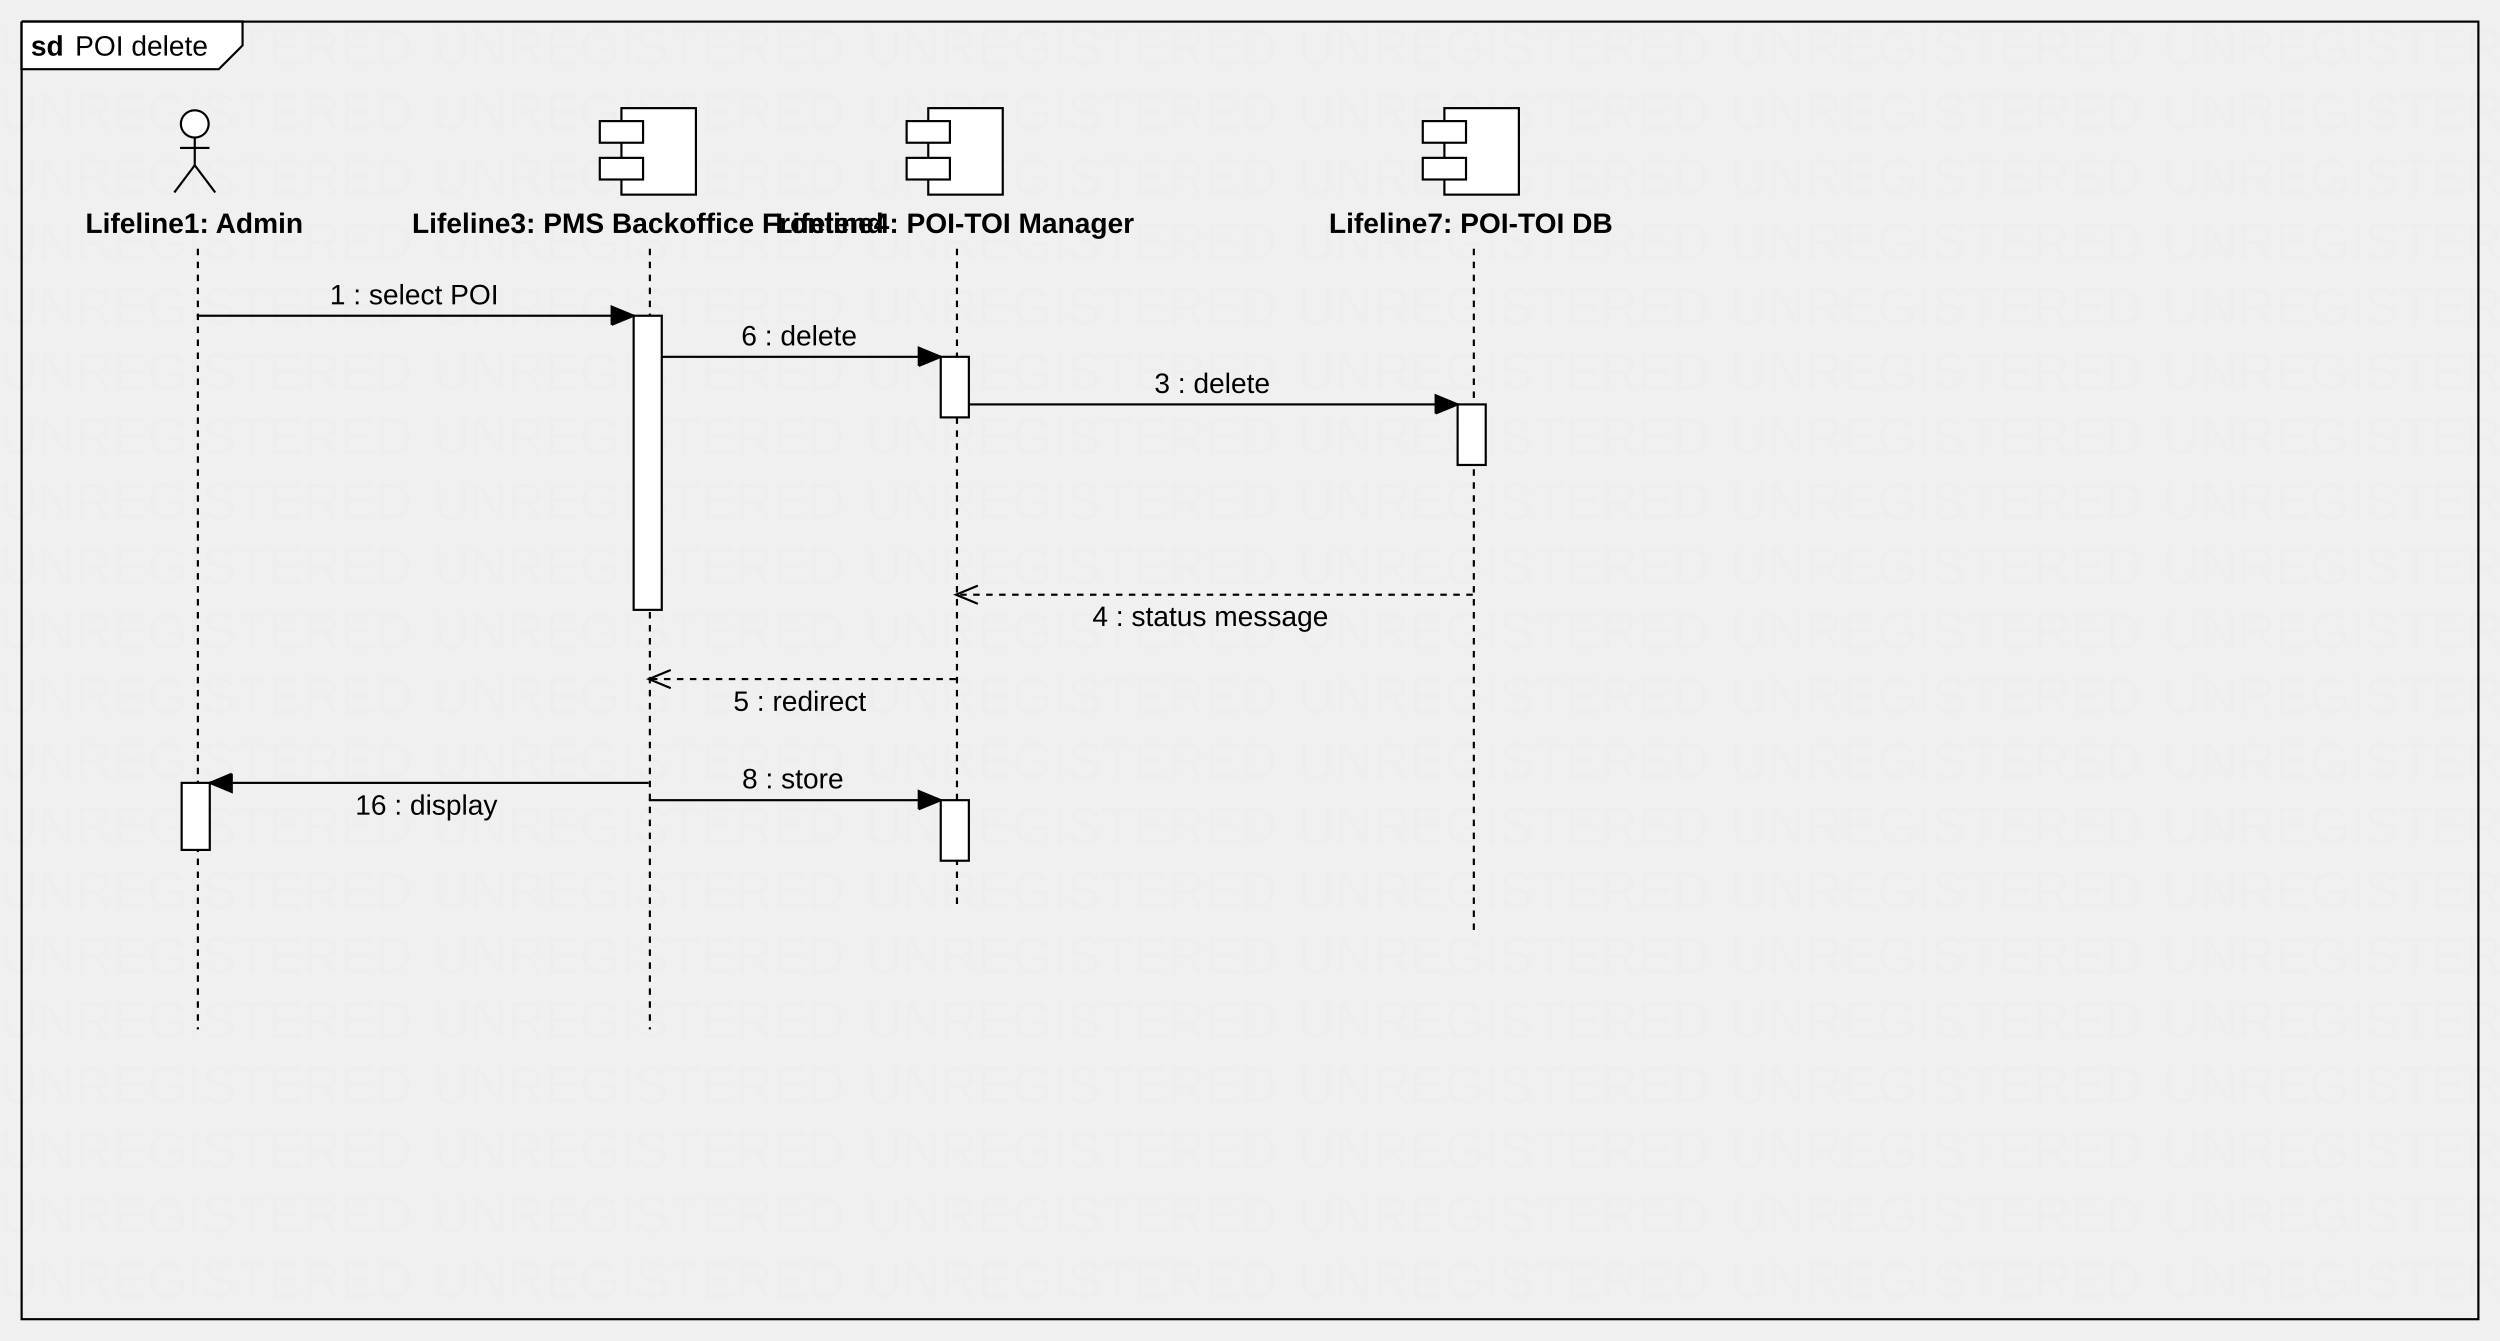
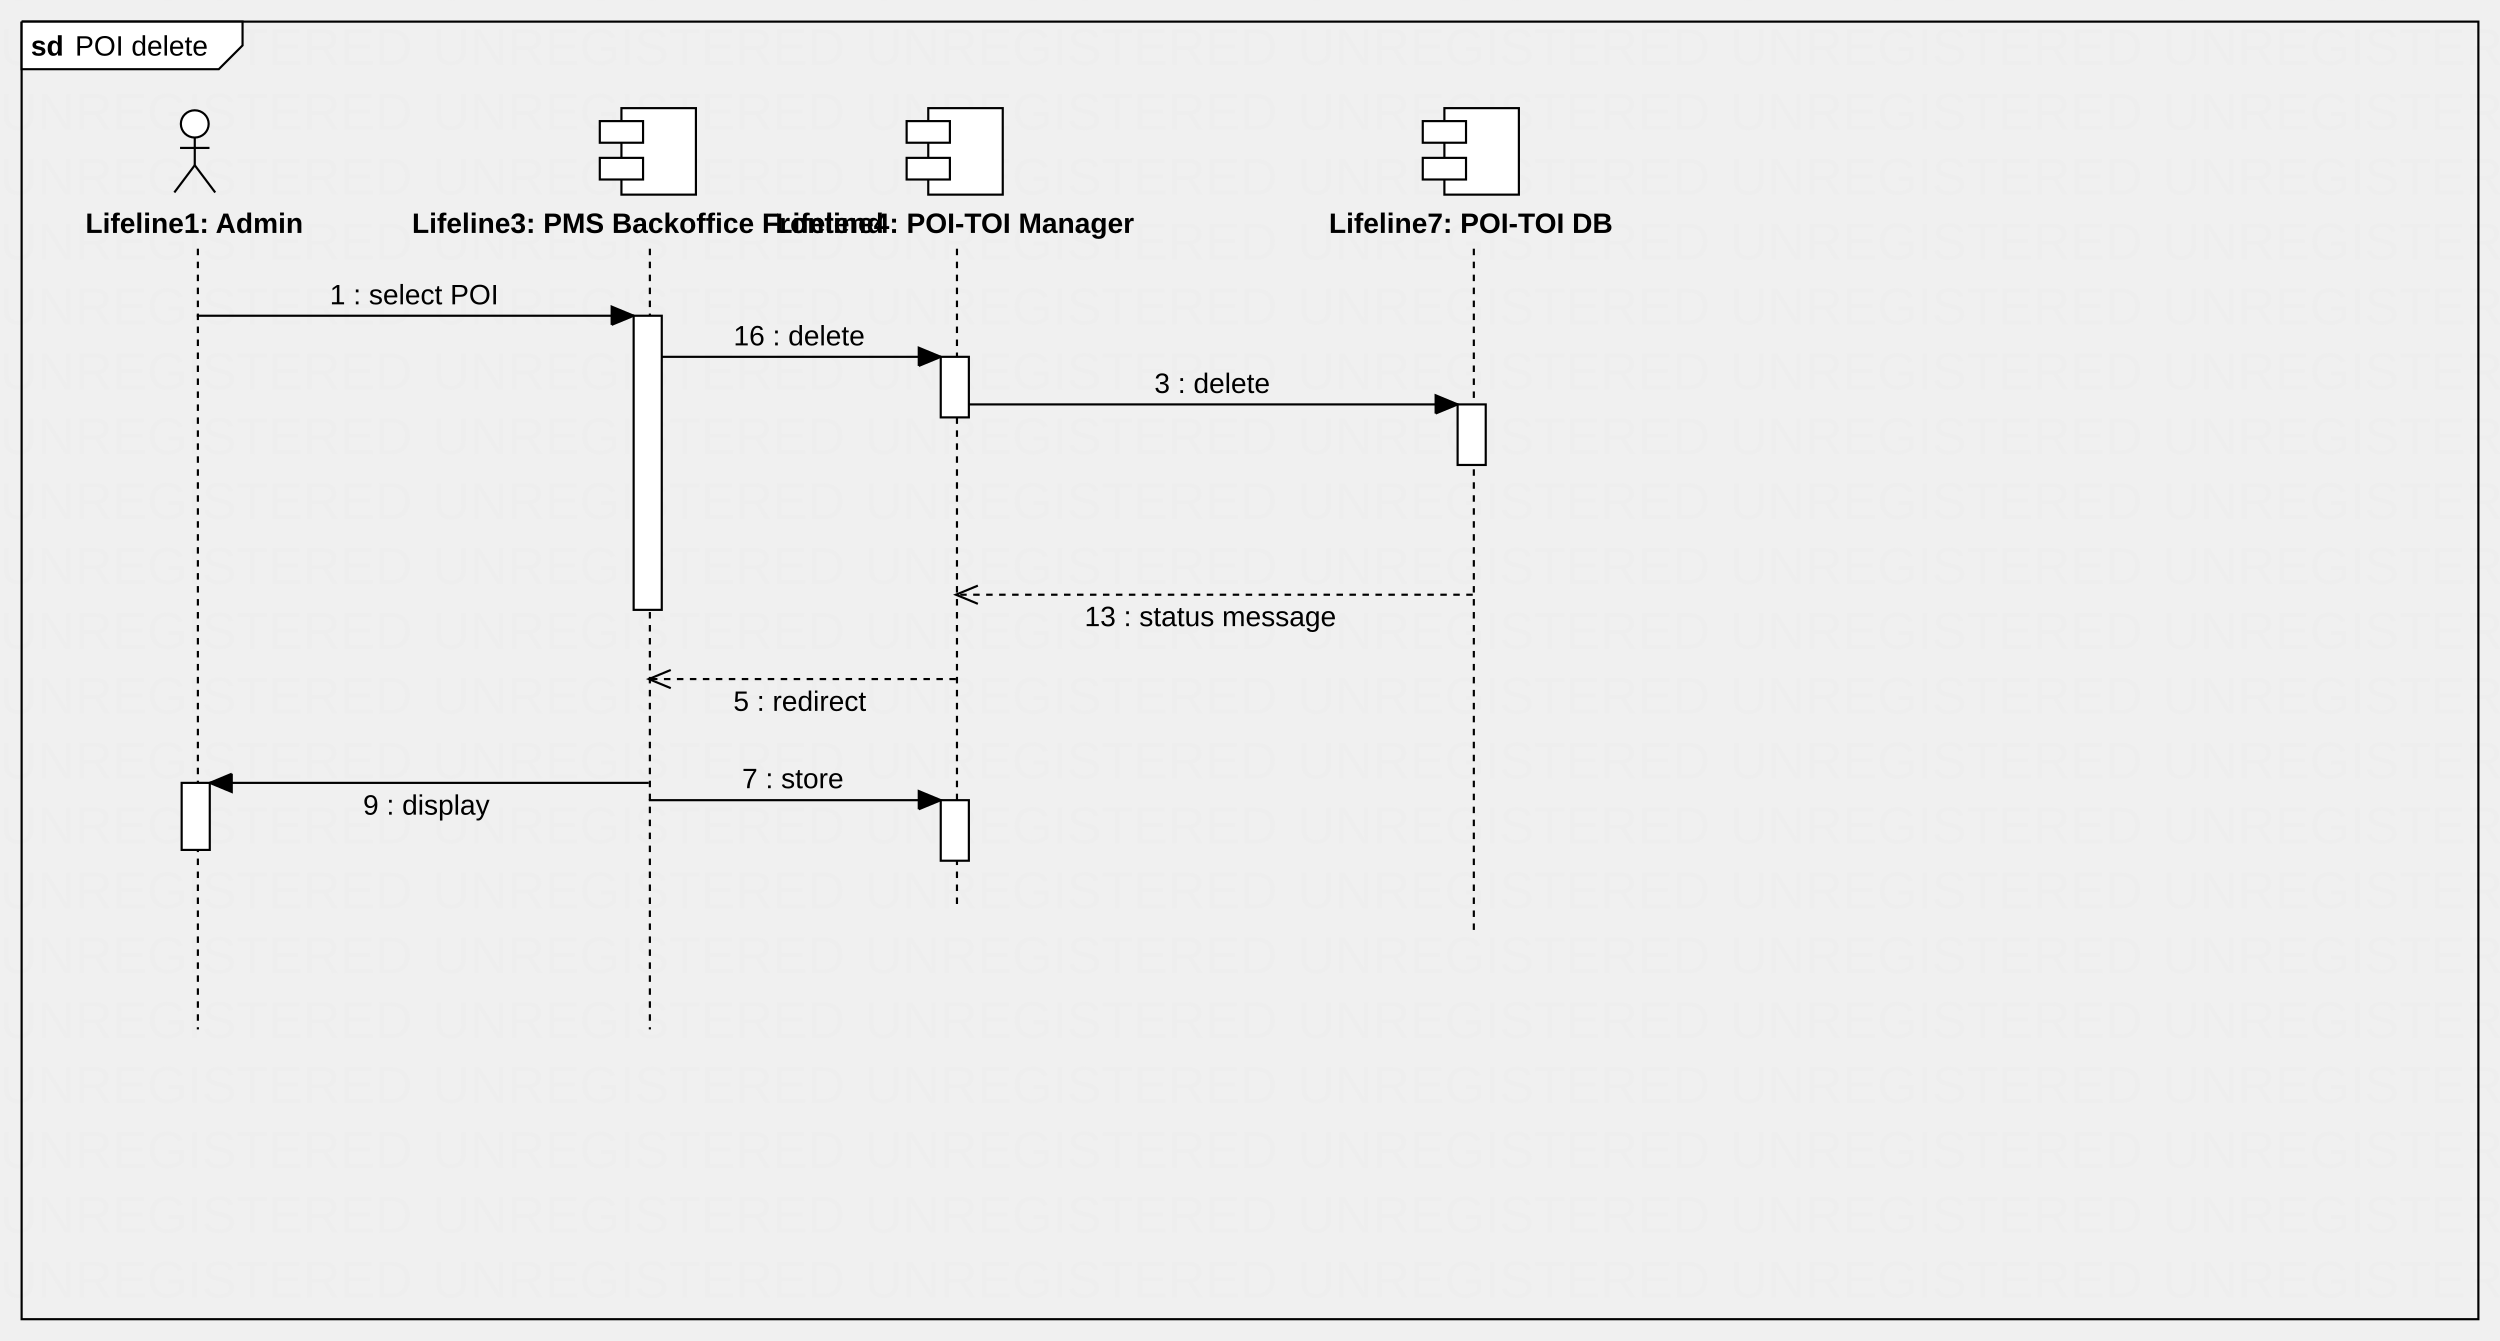
<svg xmlns="http://www.w3.org/2000/svg" version="1.1" width="1156" height="620">
  <defs />
  <g>
    <text fill="#eeeeee" stroke="none" font-family="Arial" font-size="24px" font-style="normal" font-weight="normal" text-decoration="none" x="0" y="0">UNREGISTERED</text>
    <text fill="#eeeeee" stroke="none" font-family="Arial" font-size="24px" font-style="normal" font-weight="normal" text-decoration="none" x="0" y="30">UNREGISTERED</text>
    <text fill="#eeeeee" stroke="none" font-family="Arial" font-size="24px" font-style="normal" font-weight="normal" text-decoration="none" x="0" y="60">UNREGISTERED</text>
    <text fill="#eeeeee" stroke="none" font-family="Arial" font-size="24px" font-style="normal" font-weight="normal" text-decoration="none" x="0" y="90">UNREGISTERED</text>
    <text fill="#eeeeee" stroke="none" font-family="Arial" font-size="24px" font-style="normal" font-weight="normal" text-decoration="none" x="0" y="120">UNREGISTERED</text>
    <text fill="#eeeeee" stroke="none" font-family="Arial" font-size="24px" font-style="normal" font-weight="normal" text-decoration="none" x="0" y="150">UNREGISTERED</text>
    <text fill="#eeeeee" stroke="none" font-family="Arial" font-size="24px" font-style="normal" font-weight="normal" text-decoration="none" x="0" y="180">UNREGISTERED</text>
    <text fill="#eeeeee" stroke="none" font-family="Arial" font-size="24px" font-style="normal" font-weight="normal" text-decoration="none" x="0" y="210">UNREGISTERED</text>
    <text fill="#eeeeee" stroke="none" font-family="Arial" font-size="24px" font-style="normal" font-weight="normal" text-decoration="none" x="0" y="240">UNREGISTERED</text>
    <text fill="#eeeeee" stroke="none" font-family="Arial" font-size="24px" font-style="normal" font-weight="normal" text-decoration="none" x="0" y="270">UNREGISTERED</text>
    <text fill="#eeeeee" stroke="none" font-family="Arial" font-size="24px" font-style="normal" font-weight="normal" text-decoration="none" x="0" y="300">UNREGISTERED</text>
    <text fill="#eeeeee" stroke="none" font-family="Arial" font-size="24px" font-style="normal" font-weight="normal" text-decoration="none" x="0" y="330">UNREGISTERED</text>
    <text fill="#eeeeee" stroke="none" font-family="Arial" font-size="24px" font-style="normal" font-weight="normal" text-decoration="none" x="0" y="360">UNREGISTERED</text>
    <text fill="#eeeeee" stroke="none" font-family="Arial" font-size="24px" font-style="normal" font-weight="normal" text-decoration="none" x="0" y="390">UNREGISTERED</text>
    <text fill="#eeeeee" stroke="none" font-family="Arial" font-size="24px" font-style="normal" font-weight="normal" text-decoration="none" x="0" y="420">UNREGISTERED</text>
    <text fill="#eeeeee" stroke="none" font-family="Arial" font-size="24px" font-style="normal" font-weight="normal" text-decoration="none" x="0" y="450">UNREGISTERED</text>
    <text fill="#eeeeee" stroke="none" font-family="Arial" font-size="24px" font-style="normal" font-weight="normal" text-decoration="none" x="0" y="480">UNREGISTERED</text>
    <text fill="#eeeeee" stroke="none" font-family="Arial" font-size="24px" font-style="normal" font-weight="normal" text-decoration="none" x="0" y="510">UNREGISTERED</text>
    <text fill="#eeeeee" stroke="none" font-family="Arial" font-size="24px" font-style="normal" font-weight="normal" text-decoration="none" x="0" y="540">UNREGISTERED</text>
    <text fill="#eeeeee" stroke="none" font-family="Arial" font-size="24px" font-style="normal" font-weight="normal" text-decoration="none" x="0" y="570">UNREGISTERED</text>
    <text fill="#eeeeee" stroke="none" font-family="Arial" font-size="24px" font-style="normal" font-weight="normal" text-decoration="none" x="0" y="600">UNREGISTERED</text>
    <text fill="#eeeeee" stroke="none" font-family="Arial" font-size="24px" font-style="normal" font-weight="normal" text-decoration="none" x="200" y="0">UNREGISTERED</text>
    <text fill="#eeeeee" stroke="none" font-family="Arial" font-size="24px" font-style="normal" font-weight="normal" text-decoration="none" x="200" y="30">UNREGISTERED</text>
    <text fill="#eeeeee" stroke="none" font-family="Arial" font-size="24px" font-style="normal" font-weight="normal" text-decoration="none" x="200" y="60">UNREGISTERED</text>
    <text fill="#eeeeee" stroke="none" font-family="Arial" font-size="24px" font-style="normal" font-weight="normal" text-decoration="none" x="200" y="90">UNREGISTERED</text>
    <text fill="#eeeeee" stroke="none" font-family="Arial" font-size="24px" font-style="normal" font-weight="normal" text-decoration="none" x="200" y="120">UNREGISTERED</text>
    <text fill="#eeeeee" stroke="none" font-family="Arial" font-size="24px" font-style="normal" font-weight="normal" text-decoration="none" x="200" y="150">UNREGISTERED</text>
    <text fill="#eeeeee" stroke="none" font-family="Arial" font-size="24px" font-style="normal" font-weight="normal" text-decoration="none" x="200" y="180">UNREGISTERED</text>
    <text fill="#eeeeee" stroke="none" font-family="Arial" font-size="24px" font-style="normal" font-weight="normal" text-decoration="none" x="200" y="210">UNREGISTERED</text>
    <text fill="#eeeeee" stroke="none" font-family="Arial" font-size="24px" font-style="normal" font-weight="normal" text-decoration="none" x="200" y="240">UNREGISTERED</text>
    <text fill="#eeeeee" stroke="none" font-family="Arial" font-size="24px" font-style="normal" font-weight="normal" text-decoration="none" x="200" y="270">UNREGISTERED</text>
    <text fill="#eeeeee" stroke="none" font-family="Arial" font-size="24px" font-style="normal" font-weight="normal" text-decoration="none" x="200" y="300">UNREGISTERED</text>
    <text fill="#eeeeee" stroke="none" font-family="Arial" font-size="24px" font-style="normal" font-weight="normal" text-decoration="none" x="200" y="330">UNREGISTERED</text>
    <text fill="#eeeeee" stroke="none" font-family="Arial" font-size="24px" font-style="normal" font-weight="normal" text-decoration="none" x="200" y="360">UNREGISTERED</text>
    <text fill="#eeeeee" stroke="none" font-family="Arial" font-size="24px" font-style="normal" font-weight="normal" text-decoration="none" x="200" y="390">UNREGISTERED</text>
    <text fill="#eeeeee" stroke="none" font-family="Arial" font-size="24px" font-style="normal" font-weight="normal" text-decoration="none" x="200" y="420">UNREGISTERED</text>
    <text fill="#eeeeee" stroke="none" font-family="Arial" font-size="24px" font-style="normal" font-weight="normal" text-decoration="none" x="200" y="450">UNREGISTERED</text>
    <text fill="#eeeeee" stroke="none" font-family="Arial" font-size="24px" font-style="normal" font-weight="normal" text-decoration="none" x="200" y="480">UNREGISTERED</text>
    <text fill="#eeeeee" stroke="none" font-family="Arial" font-size="24px" font-style="normal" font-weight="normal" text-decoration="none" x="200" y="510">UNREGISTERED</text>
    <text fill="#eeeeee" stroke="none" font-family="Arial" font-size="24px" font-style="normal" font-weight="normal" text-decoration="none" x="200" y="540">UNREGISTERED</text>
    <text fill="#eeeeee" stroke="none" font-family="Arial" font-size="24px" font-style="normal" font-weight="normal" text-decoration="none" x="200" y="570">UNREGISTERED</text>
    <text fill="#eeeeee" stroke="none" font-family="Arial" font-size="24px" font-style="normal" font-weight="normal" text-decoration="none" x="200" y="600">UNREGISTERED</text>
    <text fill="#eeeeee" stroke="none" font-family="Arial" font-size="24px" font-style="normal" font-weight="normal" text-decoration="none" x="400" y="0">UNREGISTERED</text>
    <text fill="#eeeeee" stroke="none" font-family="Arial" font-size="24px" font-style="normal" font-weight="normal" text-decoration="none" x="400" y="30">UNREGISTERED</text>
    <text fill="#eeeeee" stroke="none" font-family="Arial" font-size="24px" font-style="normal" font-weight="normal" text-decoration="none" x="400" y="60">UNREGISTERED</text>
    <text fill="#eeeeee" stroke="none" font-family="Arial" font-size="24px" font-style="normal" font-weight="normal" text-decoration="none" x="400" y="90">UNREGISTERED</text>
    <text fill="#eeeeee" stroke="none" font-family="Arial" font-size="24px" font-style="normal" font-weight="normal" text-decoration="none" x="400" y="120">UNREGISTERED</text>
    <text fill="#eeeeee" stroke="none" font-family="Arial" font-size="24px" font-style="normal" font-weight="normal" text-decoration="none" x="400" y="150">UNREGISTERED</text>
    <text fill="#eeeeee" stroke="none" font-family="Arial" font-size="24px" font-style="normal" font-weight="normal" text-decoration="none" x="400" y="180">UNREGISTERED</text>
    <text fill="#eeeeee" stroke="none" font-family="Arial" font-size="24px" font-style="normal" font-weight="normal" text-decoration="none" x="400" y="210">UNREGISTERED</text>
    <text fill="#eeeeee" stroke="none" font-family="Arial" font-size="24px" font-style="normal" font-weight="normal" text-decoration="none" x="400" y="240">UNREGISTERED</text>
    <text fill="#eeeeee" stroke="none" font-family="Arial" font-size="24px" font-style="normal" font-weight="normal" text-decoration="none" x="400" y="270">UNREGISTERED</text>
    <text fill="#eeeeee" stroke="none" font-family="Arial" font-size="24px" font-style="normal" font-weight="normal" text-decoration="none" x="400" y="300">UNREGISTERED</text>
    <text fill="#eeeeee" stroke="none" font-family="Arial" font-size="24px" font-style="normal" font-weight="normal" text-decoration="none" x="400" y="330">UNREGISTERED</text>
    <text fill="#eeeeee" stroke="none" font-family="Arial" font-size="24px" font-style="normal" font-weight="normal" text-decoration="none" x="400" y="360">UNREGISTERED</text>
    <text fill="#eeeeee" stroke="none" font-family="Arial" font-size="24px" font-style="normal" font-weight="normal" text-decoration="none" x="400" y="390">UNREGISTERED</text>
    <text fill="#eeeeee" stroke="none" font-family="Arial" font-size="24px" font-style="normal" font-weight="normal" text-decoration="none" x="400" y="420">UNREGISTERED</text>
    <text fill="#eeeeee" stroke="none" font-family="Arial" font-size="24px" font-style="normal" font-weight="normal" text-decoration="none" x="400" y="450">UNREGISTERED</text>
    <text fill="#eeeeee" stroke="none" font-family="Arial" font-size="24px" font-style="normal" font-weight="normal" text-decoration="none" x="400" y="480">UNREGISTERED</text>
    <text fill="#eeeeee" stroke="none" font-family="Arial" font-size="24px" font-style="normal" font-weight="normal" text-decoration="none" x="400" y="510">UNREGISTERED</text>
    <text fill="#eeeeee" stroke="none" font-family="Arial" font-size="24px" font-style="normal" font-weight="normal" text-decoration="none" x="400" y="540">UNREGISTERED</text>
    <text fill="#eeeeee" stroke="none" font-family="Arial" font-size="24px" font-style="normal" font-weight="normal" text-decoration="none" x="400" y="570">UNREGISTERED</text>
    <text fill="#eeeeee" stroke="none" font-family="Arial" font-size="24px" font-style="normal" font-weight="normal" text-decoration="none" x="400" y="600">UNREGISTERED</text>
    <text fill="#eeeeee" stroke="none" font-family="Arial" font-size="24px" font-style="normal" font-weight="normal" text-decoration="none" x="600" y="0">UNREGISTERED</text>
    <text fill="#eeeeee" stroke="none" font-family="Arial" font-size="24px" font-style="normal" font-weight="normal" text-decoration="none" x="600" y="30">UNREGISTERED</text>
    <text fill="#eeeeee" stroke="none" font-family="Arial" font-size="24px" font-style="normal" font-weight="normal" text-decoration="none" x="600" y="60">UNREGISTERED</text>
    <text fill="#eeeeee" stroke="none" font-family="Arial" font-size="24px" font-style="normal" font-weight="normal" text-decoration="none" x="600" y="90">UNREGISTERED</text>
    <text fill="#eeeeee" stroke="none" font-family="Arial" font-size="24px" font-style="normal" font-weight="normal" text-decoration="none" x="600" y="120">UNREGISTERED</text>
    <text fill="#eeeeee" stroke="none" font-family="Arial" font-size="24px" font-style="normal" font-weight="normal" text-decoration="none" x="600" y="150">UNREGISTERED</text>
    <text fill="#eeeeee" stroke="none" font-family="Arial" font-size="24px" font-style="normal" font-weight="normal" text-decoration="none" x="600" y="180">UNREGISTERED</text>
    <text fill="#eeeeee" stroke="none" font-family="Arial" font-size="24px" font-style="normal" font-weight="normal" text-decoration="none" x="600" y="210">UNREGISTERED</text>
    <text fill="#eeeeee" stroke="none" font-family="Arial" font-size="24px" font-style="normal" font-weight="normal" text-decoration="none" x="600" y="240">UNREGISTERED</text>
    <text fill="#eeeeee" stroke="none" font-family="Arial" font-size="24px" font-style="normal" font-weight="normal" text-decoration="none" x="600" y="270">UNREGISTERED</text>
    <text fill="#eeeeee" stroke="none" font-family="Arial" font-size="24px" font-style="normal" font-weight="normal" text-decoration="none" x="600" y="300">UNREGISTERED</text>
    <text fill="#eeeeee" stroke="none" font-family="Arial" font-size="24px" font-style="normal" font-weight="normal" text-decoration="none" x="600" y="330">UNREGISTERED</text>
    <text fill="#eeeeee" stroke="none" font-family="Arial" font-size="24px" font-style="normal" font-weight="normal" text-decoration="none" x="600" y="360">UNREGISTERED</text>
    <text fill="#eeeeee" stroke="none" font-family="Arial" font-size="24px" font-style="normal" font-weight="normal" text-decoration="none" x="600" y="390">UNREGISTERED</text>
    <text fill="#eeeeee" stroke="none" font-family="Arial" font-size="24px" font-style="normal" font-weight="normal" text-decoration="none" x="600" y="420">UNREGISTERED</text>
    <text fill="#eeeeee" stroke="none" font-family="Arial" font-size="24px" font-style="normal" font-weight="normal" text-decoration="none" x="600" y="450">UNREGISTERED</text>
    <text fill="#eeeeee" stroke="none" font-family="Arial" font-size="24px" font-style="normal" font-weight="normal" text-decoration="none" x="600" y="480">UNREGISTERED</text>
    <text fill="#eeeeee" stroke="none" font-family="Arial" font-size="24px" font-style="normal" font-weight="normal" text-decoration="none" x="600" y="510">UNREGISTERED</text>
    <text fill="#eeeeee" stroke="none" font-family="Arial" font-size="24px" font-style="normal" font-weight="normal" text-decoration="none" x="600" y="540">UNREGISTERED</text>
    <text fill="#eeeeee" stroke="none" font-family="Arial" font-size="24px" font-style="normal" font-weight="normal" text-decoration="none" x="600" y="570">UNREGISTERED</text>
    <text fill="#eeeeee" stroke="none" font-family="Arial" font-size="24px" font-style="normal" font-weight="normal" text-decoration="none" x="600" y="600">UNREGISTERED</text>
    <text fill="#eeeeee" stroke="none" font-family="Arial" font-size="24px" font-style="normal" font-weight="normal" text-decoration="none" x="800" y="0">UNREGISTERED</text>
    <text fill="#eeeeee" stroke="none" font-family="Arial" font-size="24px" font-style="normal" font-weight="normal" text-decoration="none" x="800" y="30">UNREGISTERED</text>
    <text fill="#eeeeee" stroke="none" font-family="Arial" font-size="24px" font-style="normal" font-weight="normal" text-decoration="none" x="800" y="60">UNREGISTERED</text>
    <text fill="#eeeeee" stroke="none" font-family="Arial" font-size="24px" font-style="normal" font-weight="normal" text-decoration="none" x="800" y="90">UNREGISTERED</text>
    <text fill="#eeeeee" stroke="none" font-family="Arial" font-size="24px" font-style="normal" font-weight="normal" text-decoration="none" x="800" y="120">UNREGISTERED</text>
    <text fill="#eeeeee" stroke="none" font-family="Arial" font-size="24px" font-style="normal" font-weight="normal" text-decoration="none" x="800" y="150">UNREGISTERED</text>
    <text fill="#eeeeee" stroke="none" font-family="Arial" font-size="24px" font-style="normal" font-weight="normal" text-decoration="none" x="800" y="180">UNREGISTERED</text>
    <text fill="#eeeeee" stroke="none" font-family="Arial" font-size="24px" font-style="normal" font-weight="normal" text-decoration="none" x="800" y="210">UNREGISTERED</text>
    <text fill="#eeeeee" stroke="none" font-family="Arial" font-size="24px" font-style="normal" font-weight="normal" text-decoration="none" x="800" y="240">UNREGISTERED</text>
    <text fill="#eeeeee" stroke="none" font-family="Arial" font-size="24px" font-style="normal" font-weight="normal" text-decoration="none" x="800" y="270">UNREGISTERED</text>
    <text fill="#eeeeee" stroke="none" font-family="Arial" font-size="24px" font-style="normal" font-weight="normal" text-decoration="none" x="800" y="300">UNREGISTERED</text>
    <text fill="#eeeeee" stroke="none" font-family="Arial" font-size="24px" font-style="normal" font-weight="normal" text-decoration="none" x="800" y="330">UNREGISTERED</text>
    <text fill="#eeeeee" stroke="none" font-family="Arial" font-size="24px" font-style="normal" font-weight="normal" text-decoration="none" x="800" y="360">UNREGISTERED</text>
    <text fill="#eeeeee" stroke="none" font-family="Arial" font-size="24px" font-style="normal" font-weight="normal" text-decoration="none" x="800" y="390">UNREGISTERED</text>
    <text fill="#eeeeee" stroke="none" font-family="Arial" font-size="24px" font-style="normal" font-weight="normal" text-decoration="none" x="800" y="420">UNREGISTERED</text>
    <text fill="#eeeeee" stroke="none" font-family="Arial" font-size="24px" font-style="normal" font-weight="normal" text-decoration="none" x="800" y="450">UNREGISTERED</text>
    <text fill="#eeeeee" stroke="none" font-family="Arial" font-size="24px" font-style="normal" font-weight="normal" text-decoration="none" x="800" y="480">UNREGISTERED</text>
    <text fill="#eeeeee" stroke="none" font-family="Arial" font-size="24px" font-style="normal" font-weight="normal" text-decoration="none" x="800" y="510">UNREGISTERED</text>
    <text fill="#eeeeee" stroke="none" font-family="Arial" font-size="24px" font-style="normal" font-weight="normal" text-decoration="none" x="800" y="540">UNREGISTERED</text>
    <text fill="#eeeeee" stroke="none" font-family="Arial" font-size="24px" font-style="normal" font-weight="normal" text-decoration="none" x="800" y="570">UNREGISTERED</text>
    <text fill="#eeeeee" stroke="none" font-family="Arial" font-size="24px" font-style="normal" font-weight="normal" text-decoration="none" x="800" y="600">UNREGISTERED</text>
    <text fill="#eeeeee" stroke="none" font-family="Arial" font-size="24px" font-style="normal" font-weight="normal" text-decoration="none" x="1000" y="0">UNREGISTERED</text>
    <text fill="#eeeeee" stroke="none" font-family="Arial" font-size="24px" font-style="normal" font-weight="normal" text-decoration="none" x="1000" y="30">UNREGISTERED</text>
    <text fill="#eeeeee" stroke="none" font-family="Arial" font-size="24px" font-style="normal" font-weight="normal" text-decoration="none" x="1000" y="60">UNREGISTERED</text>
    <text fill="#eeeeee" stroke="none" font-family="Arial" font-size="24px" font-style="normal" font-weight="normal" text-decoration="none" x="1000" y="90">UNREGISTERED</text>
    <text fill="#eeeeee" stroke="none" font-family="Arial" font-size="24px" font-style="normal" font-weight="normal" text-decoration="none" x="1000" y="120">UNREGISTERED</text>
    <text fill="#eeeeee" stroke="none" font-family="Arial" font-size="24px" font-style="normal" font-weight="normal" text-decoration="none" x="1000" y="150">UNREGISTERED</text>
    <text fill="#eeeeee" stroke="none" font-family="Arial" font-size="24px" font-style="normal" font-weight="normal" text-decoration="none" x="1000" y="180">UNREGISTERED</text>
    <text fill="#eeeeee" stroke="none" font-family="Arial" font-size="24px" font-style="normal" font-weight="normal" text-decoration="none" x="1000" y="210">UNREGISTERED</text>
    <text fill="#eeeeee" stroke="none" font-family="Arial" font-size="24px" font-style="normal" font-weight="normal" text-decoration="none" x="1000" y="240">UNREGISTERED</text>
    <text fill="#eeeeee" stroke="none" font-family="Arial" font-size="24px" font-style="normal" font-weight="normal" text-decoration="none" x="1000" y="270">UNREGISTERED</text>
    <text fill="#eeeeee" stroke="none" font-family="Arial" font-size="24px" font-style="normal" font-weight="normal" text-decoration="none" x="1000" y="300">UNREGISTERED</text>
    <text fill="#eeeeee" stroke="none" font-family="Arial" font-size="24px" font-style="normal" font-weight="normal" text-decoration="none" x="1000" y="330">UNREGISTERED</text>
    <text fill="#eeeeee" stroke="none" font-family="Arial" font-size="24px" font-style="normal" font-weight="normal" text-decoration="none" x="1000" y="360">UNREGISTERED</text>
    <text fill="#eeeeee" stroke="none" font-family="Arial" font-size="24px" font-style="normal" font-weight="normal" text-decoration="none" x="1000" y="390">UNREGISTERED</text>
    <text fill="#eeeeee" stroke="none" font-family="Arial" font-size="24px" font-style="normal" font-weight="normal" text-decoration="none" x="1000" y="420">UNREGISTERED</text>
    <text fill="#eeeeee" stroke="none" font-family="Arial" font-size="24px" font-style="normal" font-weight="normal" text-decoration="none" x="1000" y="450">UNREGISTERED</text>
    <text fill="#eeeeee" stroke="none" font-family="Arial" font-size="24px" font-style="normal" font-weight="normal" text-decoration="none" x="1000" y="480">UNREGISTERED</text>
    <text fill="#eeeeee" stroke="none" font-family="Arial" font-size="24px" font-style="normal" font-weight="normal" text-decoration="none" x="1000" y="510">UNREGISTERED</text>
    <text fill="#eeeeee" stroke="none" font-family="Arial" font-size="24px" font-style="normal" font-weight="normal" text-decoration="none" x="1000" y="540">UNREGISTERED</text>
    <text fill="#eeeeee" stroke="none" font-family="Arial" font-size="24px" font-style="normal" font-weight="normal" text-decoration="none" x="1000" y="570">UNREGISTERED</text>
    <text fill="#eeeeee" stroke="none" font-family="Arial" font-size="24px" font-style="normal" font-weight="normal" text-decoration="none" x="1000" y="600">UNREGISTERED</text>
    <g transform="translate(2,10) scale(1,1)">
      <path fill="none" stroke="#000000" d="M 8 0 L 1144 0 L 1144 600 L 8 600 L 8 0" stroke-miterlimit="10" />
    </g>
    <g transform="translate(2,10) scale(1,1)">
      <path fill="#ffffff" stroke="none" d="M 8 0 L 8 22 L 99.156 22 L 110.156 11 L 110.156 0 L 8 0" />
    </g>
    <g transform="translate(2,10) scale(1,1)">
      <path fill="none" stroke="#000000" d="M 8 0 L 8 22 L 99.156 22 L 110.156 11 L 110.156 0 L 8 0 L 8 0" stroke-miterlimit="10" />
    </g>
    <g transform="translate(2,10) scale(1,1)">
      <g>
        <path fill="none" stroke="none" />
        <text fill="#000000" stroke="none" font-family="Arial" font-size="13px" font-style="normal" font-weight="normal" text-decoration="none" x="32.73" y="15.71">POI delete</text>
      </g>
    </g>
    <g transform="translate(2,10) scale(1,1)">
      <g>
        <path fill="none" stroke="none" />
        <text fill="#000000" stroke="none" font-family="Arial" font-size="13px" font-style="normal" font-weight="bold" text-decoration="none" x="12.28" y="15.71">sd</text>
      </g>
    </g>
    <g transform="translate(2,10) scale(1,1)">
      <path fill="#ffffff" stroke="none" d="M 81.63 47.3 C 81.63 43.821 84.508 41 88.059 41 C 91.61 41 94.488 43.821 94.488 47.3 C 94.488 50.779 91.61 53.6 88.059 53.6 C 84.508 53.6 81.63 50.779 81.63 47.3 Z" />
    </g>
    <g transform="translate(2,10) scale(1,1)">
      <path fill="none" stroke="#000000" d="M 81.63 47.3 C 81.63 43.821 84.508 41 88.059 41 C 91.61 41 94.488 43.821 94.488 47.3 C 94.488 50.779 91.61 53.6 88.059 53.6 C 84.508 53.6 81.63 50.779 81.63 47.3 Z" stroke-miterlimit="10" />
    </g>
    <g transform="translate(2,10) scale(1,1)">
      <path fill="none" stroke="#000000" d="M 88.059 53.6 L 88.059 66.4" stroke-miterlimit="10" />
    </g>
    <g transform="translate(2,10) scale(1,1)">
      <path fill="none" stroke="#000000" d="M 81.252 58.4 L 94.866 58.4" stroke-miterlimit="10" />
    </g>
    <g transform="translate(2,10) scale(1,1)">
      <path fill="none" stroke="#000000" d="M 88.059 66.4 L 78.605 79" stroke-miterlimit="10" />
    </g>
    <g transform="translate(2,10) scale(1,1)">
      <path fill="none" stroke="#000000" d="M 88.059 66.4 L 97.514 79" stroke-miterlimit="10" />
    </g>
    <g transform="translate(2,10) scale(1,1)">
      <g>
        <path fill="none" stroke="none" />
        <text fill="#000000" stroke="none" font-family="Arial" font-size="13px" font-style="normal" font-weight="bold" text-decoration="none" x="37.5" y="97.71">Lifeline1: Admin</text>
      </g>
    </g>
    <g transform="translate(2,10) scale(1,1)">
      <path fill="none" stroke="#000000" d="M 89.5 105 L 89.5 466" stroke-miterlimit="10" stroke-dasharray="3" />
    </g>
    <g transform="translate(2,10) scale(1,1)">
      <rect fill="#ffffff" stroke="none" x="285.35" y="40" width="34.444" height="40" />
    </g>
    <g transform="translate(2,10) scale(1,1)">
      <path fill="none" stroke="#000000" d="M 285.35 40 L 319.794 40 L 319.794 80 L 285.35 80 L 285.35 40 Z Z" stroke-miterlimit="10" />
    </g>
    <g transform="translate(2,10) scale(1,1)">
      <rect fill="#ffffff" stroke="none" x="275.35" y="46" width="20" height="10" />
    </g>
    <g transform="translate(2,10) scale(1,1)">
      <path fill="none" stroke="#000000" d="M 275.35 46 L 295.35 46 L 295.35 56 L 275.35 56 L 275.35 46 Z Z" stroke-miterlimit="10" />
    </g>
    <g transform="translate(2,10) scale(1,1)">
      <rect fill="#ffffff" stroke="none" x="275.35" y="63" width="20" height="10" />
    </g>
    <g transform="translate(2,10) scale(1,1)">
      <path fill="none" stroke="#000000" d="M 275.35 63 L 295.35 63 L 295.35 73 L 275.35 73 L 275.35 63 Z Z" stroke-miterlimit="10" />
    </g>
    <g transform="translate(2,10) scale(1,1)">
      <g>
        <path fill="none" stroke="none" />
        <text fill="#000000" stroke="none" font-family="Arial" font-size="13px" font-style="normal" font-weight="bold" text-decoration="none" x="188.5" y="97.71">Lifeline3: PMS Backoffice Frontend</text>
      </g>
    </g>
    <g transform="translate(2,10) scale(1,1)">
      <path fill="none" stroke="#000000" d="M 298.5 105 L 298.5 466" stroke-miterlimit="10" stroke-dasharray="3" />
    </g>
    <g transform="translate(2,10) scale(1,1)">
      <rect fill="#ffffff" stroke="none" x="427.229" y="40" width="34.444" height="40" />
    </g>
    <g transform="translate(2,10) scale(1,1)">
      <path fill="none" stroke="#000000" d="M 427.229 40 L 461.673 40 L 461.673 80 L 427.229 80 L 427.229 40 Z Z" stroke-miterlimit="10" />
    </g>
    <g transform="translate(2,10) scale(1,1)">
      <rect fill="#ffffff" stroke="none" x="417.229" y="46" width="20" height="10" />
    </g>
    <g transform="translate(2,10) scale(1,1)">
      <path fill="none" stroke="#000000" d="M 417.229 46 L 437.229 46 L 437.229 56 L 417.229 56 L 417.229 46 Z Z" stroke-miterlimit="10" />
    </g>
    <g transform="translate(2,10) scale(1,1)">
      <rect fill="#ffffff" stroke="none" x="417.229" y="63" width="20" height="10" />
    </g>
    <g transform="translate(2,10) scale(1,1)">
      <path fill="none" stroke="#000000" d="M 417.229 63 L 437.229 63 L 437.229 73 L 417.229 73 L 417.229 63 Z Z" stroke-miterlimit="10" />
    </g>
    <g transform="translate(2,10) scale(1,1)">
      <g>
        <path fill="none" stroke="none" />
        <text fill="#000000" stroke="none" font-family="Arial" font-size="13px" font-style="normal" font-weight="bold" text-decoration="none" x="356.5" y="97.71">Lifeline4: POI-TOI Manager</text>
      </g>
    </g>
    <g transform="translate(2,10) scale(1,1)">
      <path fill="none" stroke="#000000" d="M 440.5 105 L 440.5 410" stroke-miterlimit="10" stroke-dasharray="3" />
    </g>
    <g transform="translate(2,10) scale(1,1)">
      <rect fill="#ffffff" stroke="none" x="665.887" y="40" width="34.444" height="40" />
    </g>
    <g transform="translate(2,10) scale(1,1)">
      <path fill="none" stroke="#000000" d="M 665.887 40 L 700.332 40 L 700.332 80 L 665.887 80 L 665.887 40 Z Z" stroke-miterlimit="10" />
    </g>
    <g transform="translate(2,10) scale(1,1)">
      <rect fill="#ffffff" stroke="none" x="655.887" y="46" width="20" height="10" />
    </g>
    <g transform="translate(2,10) scale(1,1)">
      <path fill="none" stroke="#000000" d="M 655.887 46 L 675.887 46 L 675.887 56 L 655.887 56 L 655.887 46 Z Z" stroke-miterlimit="10" />
    </g>
    <g transform="translate(2,10) scale(1,1)">
      <rect fill="#ffffff" stroke="none" x="655.887" y="63" width="20" height="10" />
    </g>
    <g transform="translate(2,10) scale(1,1)">
      <path fill="none" stroke="#000000" d="M 655.887 63 L 675.887 63 L 675.887 73 L 655.887 73 L 655.887 63 Z Z" stroke-miterlimit="10" />
    </g>
    <g transform="translate(2,10) scale(1,1)">
      <g>
        <path fill="none" stroke="none" />
        <text fill="#000000" stroke="none" font-family="Arial" font-size="13px" font-style="normal" font-weight="bold" text-decoration="none" x="612.5" y="97.71">Lifeline7: POI-TOI DB</text>
      </g>
    </g>
    <g transform="translate(2,10) scale(1,1)">
      <path fill="none" stroke="#000000" d="M 679.5 105 L 679.5 422" stroke-miterlimit="10" stroke-dasharray="3" />
    </g>
    <g transform="translate(2,10) scale(1,1)">
      <path fill="none" stroke="#000000" d="M 89 136 L 291 136" stroke-miterlimit="10" />
    </g>
    <g transform="translate(2,10) scale(1,1)">
      <path fill="#000000" stroke="none" d="M 280.837 140.21 L 291 136 L 280.837 131.79" />
    </g>
    <g transform="translate(2,10) scale(1,1)">
      <path fill="none" stroke="#000000" d="M 280.837 140.21 L 291 136 L 280.837 131.79 L 280.837 140.21" stroke-miterlimit="10" />
    </g>
    <g transform="translate(2,10) scale(1,1)">
      <g>
        <path fill="none" stroke="none" />
        <text fill="#000000" stroke="none" font-family="Arial" font-size="13px" font-style="normal" font-weight="normal" text-decoration="none" x="150.506" y="130.71">1 : select POI</text>
      </g>
    </g>
    <g transform="translate(2,10) scale(1,1)">
      <rect fill="#ffffff" stroke="none" x="291" y="136" width="13" height="136" />
    </g>
    <g transform="translate(2,10) scale(1,1)">
      <path fill="none" stroke="#000000" d="M 291 136 L 304 136 L 304 272 L 291 272 L 291 136 Z Z" stroke-miterlimit="10" />
    </g>
    <g transform="translate(2,10) scale(1,1)">
+       <path fill="none" stroke="#000000" d="M 679 265 L 440 265" stroke-miterlimit="10" stroke-dasharray="3" />
+     </g>
+     <g transform="translate(2,10) scale(1,1)">
+       <path fill="none" stroke="#000000" d="M 450.163 260.79 L 440 265 L 450.163 269.21" stroke-miterlimit="10" />
+     </g>
+     <g transform="translate(2,10) scale(1,1)">
+       <g>
+         <path fill="none" stroke="none" />
+         <text fill="#000000" stroke="none" font-family="Arial" font-size="13px" font-style="normal" font-weight="normal" text-decoration="none" x="499.5" y="279.539">13 : status message</text>
+       </g>
+     </g>
+     <g transform="translate(2,10) scale(1,1)">
+       <path fill="none" stroke="#000000" d="M 304 155 L 433 155" stroke-miterlimit="10" />
+     </g>
+     <g transform="translate(2,10) scale(1,1)">
+       <path fill="#000000" stroke="none" d="M 422.837 159.21 L 433 155 L 422.837 150.79" />
+     </g>
+     <g transform="translate(2,10) scale(1,1)">
+       <path fill="none" stroke="#000000" d="M 422.837 159.21 L 433 155 L 422.837 150.79 L 422.837 159.21" stroke-miterlimit="10" />
+     </g>
+     <g transform="translate(2,10) scale(1,1)">
+       <g>
+         <path fill="none" stroke="none" />
+         <text fill="#000000" stroke="none" font-family="Arial" font-size="13px" font-style="normal" font-weight="normal" text-decoration="none" x="337.165" y="149.71">16 : delete</text>
+       </g>
+     </g>
+     <g transform="translate(2,10) scale(1,1)">
+       <rect fill="#ffffff" stroke="none" x="433" y="155" width="13" height="28" />
+     </g>
+     <g transform="translate(2,10) scale(1,1)">
+       <path fill="none" stroke="#000000" d="M 433 155 L 446 155 L 446 183 L 433 183 L 433 155 Z Z" stroke-miterlimit="10" />
+     </g>
+     <g transform="translate(2,10) scale(1,1)">
      <path fill="none" stroke="#000000" d="M 298 352 L 95 352" stroke-miterlimit="10" />
    </g>
    <g transform="translate(2,10) scale(1,1)">
      <path fill="#000000" stroke="none" d="M 105.163 347.79 L 95 352 L 105.163 356.21" />
    </g>
    <g transform="translate(2,10) scale(1,1)">
      <path fill="none" stroke="#000000" d="M 105.163 347.79 L 95 352 L 105.163 356.21 L 105.163 347.79" stroke-miterlimit="10" />
    </g>
    <g transform="translate(2,10) scale(1,1)">
      <g>
        <path fill="none" stroke="none" />
-         <text fill="#000000" stroke="none" font-family="Arial" font-size="13px" font-style="normal" font-weight="normal" text-decoration="none" x="162.256" y="366.71">16 : display</text>
+         <text fill="#000000" stroke="none" font-family="Arial" font-size="13px" font-style="normal" font-weight="normal" text-decoration="none" x="165.871" y="366.71">9 : display</text>
      </g>
    </g>
    <g transform="translate(2,10) scale(1,1)">
      <rect fill="#ffffff" stroke="none" x="82" y="352" width="13" height="31" />
    </g>
    <g transform="translate(2,10) scale(1,1)">
      <path fill="none" stroke="#000000" d="M 82 352 L 95 352 L 95 383 L 82 383 L 82 352 Z Z" stroke-miterlimit="10" />
    </g>
    <g transform="translate(2,10) scale(1,1)">
-       <path fill="none" stroke="#000000" d="M 679 265 L 440 265" stroke-miterlimit="10" stroke-dasharray="3" />
-     </g>
-     <g transform="translate(2,10) scale(1,1)">
-       <path fill="none" stroke="#000000" d="M 450.163 260.79 L 440 265 L 450.163 269.21" stroke-miterlimit="10" />
-     </g>
-     <g transform="translate(2,10) scale(1,1)">
-       <g>
-         <path fill="none" stroke="none" />
-         <text fill="#000000" stroke="none" font-family="Arial" font-size="13px" font-style="normal" font-weight="normal" text-decoration="none" x="503.115" y="279.472">4 : status message</text>
-       </g>
+       <path fill="none" stroke="#000000" d="M 446 177 L 672 177" stroke-miterlimit="10" />
+     </g>
+     <g transform="translate(2,10) scale(1,1)">
+       <path fill="#000000" stroke="none" d="M 661.837 181.21 L 672 177 L 661.837 172.79" />
+     </g>
+     <g transform="translate(2,10) scale(1,1)">
+       <path fill="none" stroke="#000000" d="M 661.837 181.21 L 672 177 L 661.837 172.79 L 661.837 181.21" stroke-miterlimit="10" />
+     </g>
+     <g transform="translate(2,10) scale(1,1)">
+       <g>
+         <path fill="none" stroke="none" />
+         <text fill="#000000" stroke="none" font-family="Arial" font-size="13px" font-style="normal" font-weight="normal" text-decoration="none" x="531.78" y="171.71">3 : delete</text>
+       </g>
+     </g>
+     <g transform="translate(2,10) scale(1,1)">
+       <rect fill="#ffffff" stroke="none" x="672" y="177" width="13" height="28" />
+     </g>
+     <g transform="translate(2,10) scale(1,1)">
+       <path fill="none" stroke="#000000" d="M 672 177 L 685 177 L 685 205 L 672 205 L 672 177 Z Z" stroke-miterlimit="10" />
+     </g>
+     <g transform="translate(2,10) scale(1,1)">
+       <path fill="none" stroke="#000000" d="M 298 360 L 433 360" stroke-miterlimit="10" />
+     </g>
+     <g transform="translate(2,10) scale(1,1)">
+       <path fill="#000000" stroke="none" d="M 422.837 364.21 L 433 360 L 422.837 355.79" />
+     </g>
+     <g transform="translate(2,10) scale(1,1)">
+       <path fill="none" stroke="#000000" d="M 422.837 364.21 L 433 360 L 422.837 355.79 L 422.837 364.21" stroke-miterlimit="10" />
+     </g>
+     <g transform="translate(2,10) scale(1,1)">
+       <g>
+         <path fill="none" stroke="none" />
+         <text fill="#000000" stroke="none" font-family="Arial" font-size="13px" font-style="normal" font-weight="normal" text-decoration="none" x="341.115" y="354.472">7 : store</text>
+       </g>
+     </g>
+     <g transform="translate(2,10) scale(1,1)">
+       <rect fill="#ffffff" stroke="none" x="433" y="360" width="13" height="28" />
+     </g>
+     <g transform="translate(2,10) scale(1,1)">
+       <path fill="none" stroke="#000000" d="M 433 360 L 446 360 L 446 388 L 433 388 L 433 360 Z Z" stroke-miterlimit="10" />
    </g>
    <g transform="translate(2,10) scale(1,1)">
      <path fill="none" stroke="#000000" d="M 440 304 L 298 304" stroke-miterlimit="10" stroke-dasharray="3" />
    </g>
    <g transform="translate(2,10) scale(1,1)">
      <path fill="none" stroke="#000000" d="M 308.163 299.79 L 298 304 L 308.163 308.21" stroke-miterlimit="10" />
    </g>
    <g transform="translate(2,10) scale(1,1)">
      <g>
        <path fill="none" stroke="none" />
        <text fill="#000000" stroke="none" font-family="Arial" font-size="13px" font-style="normal" font-weight="normal" text-decoration="none" x="337.115" y="318.71">5 : redirect</text>
      </g>
-     </g>
-     <g transform="translate(2,10) scale(1,1)">
-       <path fill="none" stroke="#000000" d="M 304 155 L 433 155" stroke-miterlimit="10" />
-     </g>
-     <g transform="translate(2,10) scale(1,1)">
-       <path fill="#000000" stroke="none" d="M 422.837 159.21 L 433 155 L 422.837 150.79" />
-     </g>
-     <g transform="translate(2,10) scale(1,1)">
-       <path fill="none" stroke="#000000" d="M 422.837 159.21 L 433 155 L 422.837 150.79 L 422.837 159.21" stroke-miterlimit="10" />
-     </g>
-     <g transform="translate(2,10) scale(1,1)">
-       <g>
-         <path fill="none" stroke="none" />
-         <text fill="#000000" stroke="none" font-family="Arial" font-size="13px" font-style="normal" font-weight="normal" text-decoration="none" x="340.78" y="149.71">6 : delete</text>
-       </g>
-     </g>
-     <g transform="translate(2,10) scale(1,1)">
-       <rect fill="#ffffff" stroke="none" x="433" y="155" width="13" height="28" />
-     </g>
-     <g transform="translate(2,10) scale(1,1)">
-       <path fill="none" stroke="#000000" d="M 433 155 L 446 155 L 446 183 L 433 183 L 433 155 Z Z" stroke-miterlimit="10" />
-     </g>
-     <g transform="translate(2,10) scale(1,1)">
-       <path fill="none" stroke="#000000" d="M 446 177 L 672 177" stroke-miterlimit="10" />
-     </g>
-     <g transform="translate(2,10) scale(1,1)">
-       <path fill="#000000" stroke="none" d="M 661.837 181.21 L 672 177 L 661.837 172.79" />
-     </g>
-     <g transform="translate(2,10) scale(1,1)">
-       <path fill="none" stroke="#000000" d="M 661.837 181.21 L 672 177 L 661.837 172.79 L 661.837 181.21" stroke-miterlimit="10" />
-     </g>
-     <g transform="translate(2,10) scale(1,1)">
-       <g>
-         <path fill="none" stroke="none" />
-         <text fill="#000000" stroke="none" font-family="Arial" font-size="13px" font-style="normal" font-weight="normal" text-decoration="none" x="531.78" y="171.71">3 : delete</text>
-       </g>
-     </g>
-     <g transform="translate(2,10) scale(1,1)">
-       <rect fill="#ffffff" stroke="none" x="672" y="177" width="13" height="28" />
-     </g>
-     <g transform="translate(2,10) scale(1,1)">
-       <path fill="none" stroke="#000000" d="M 672 177 L 685 177 L 685 205 L 672 205 L 672 177 Z Z" stroke-miterlimit="10" />
-     </g>
-     <g transform="translate(2,10) scale(1,1)">
-       <path fill="none" stroke="#000000" d="M 298 360 L 433 360" stroke-miterlimit="10" />
-     </g>
-     <g transform="translate(2,10) scale(1,1)">
-       <path fill="#000000" stroke="none" d="M 422.837 364.21 L 433 360 L 422.837 355.79" />
-     </g>
-     <g transform="translate(2,10) scale(1,1)">
-       <path fill="none" stroke="#000000" d="M 422.837 364.21 L 433 360 L 422.837 355.79 L 422.837 364.21" stroke-miterlimit="10" />
-     </g>
-     <g transform="translate(2,10) scale(1,1)">
-       <g>
-         <path fill="none" stroke="none" />
-         <text fill="#000000" stroke="none" font-family="Arial" font-size="13px" font-style="normal" font-weight="normal" text-decoration="none" x="341.115" y="354.539">8 : store</text>
-       </g>
-     </g>
-     <g transform="translate(2,10) scale(1,1)">
-       <rect fill="#ffffff" stroke="none" x="433" y="360" width="13" height="28" />
-     </g>
-     <g transform="translate(2,10) scale(1,1)">
-       <path fill="none" stroke="#000000" d="M 433 360 L 446 360 L 446 388 L 433 388 L 433 360 Z Z" stroke-miterlimit="10" />
    </g>
  </g>
</svg>
